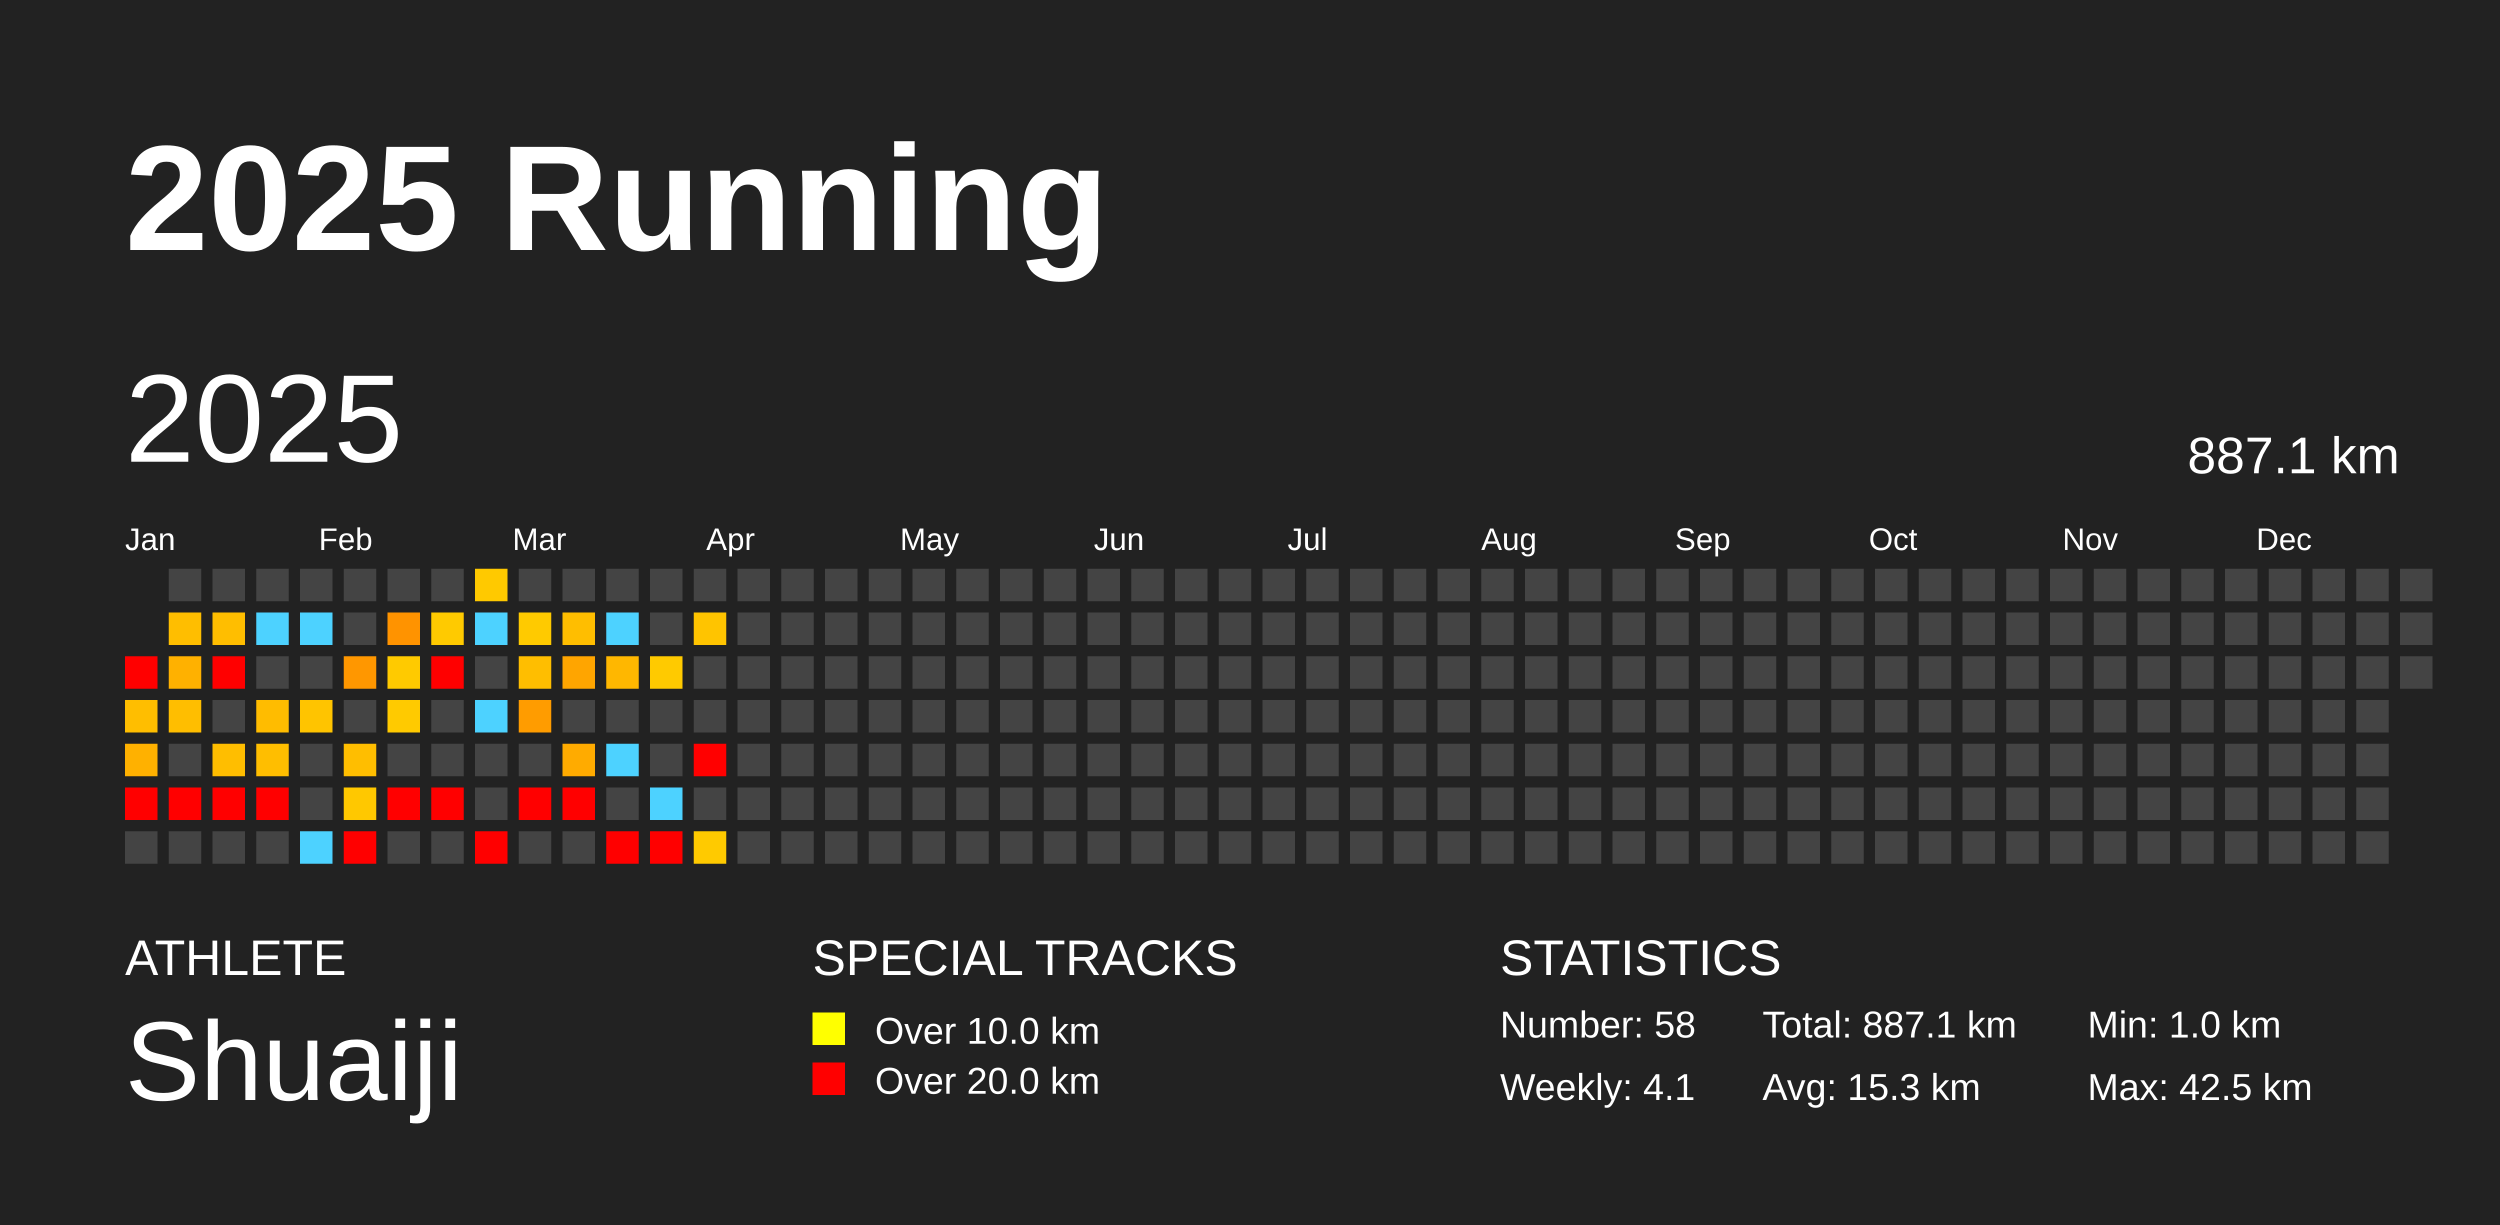
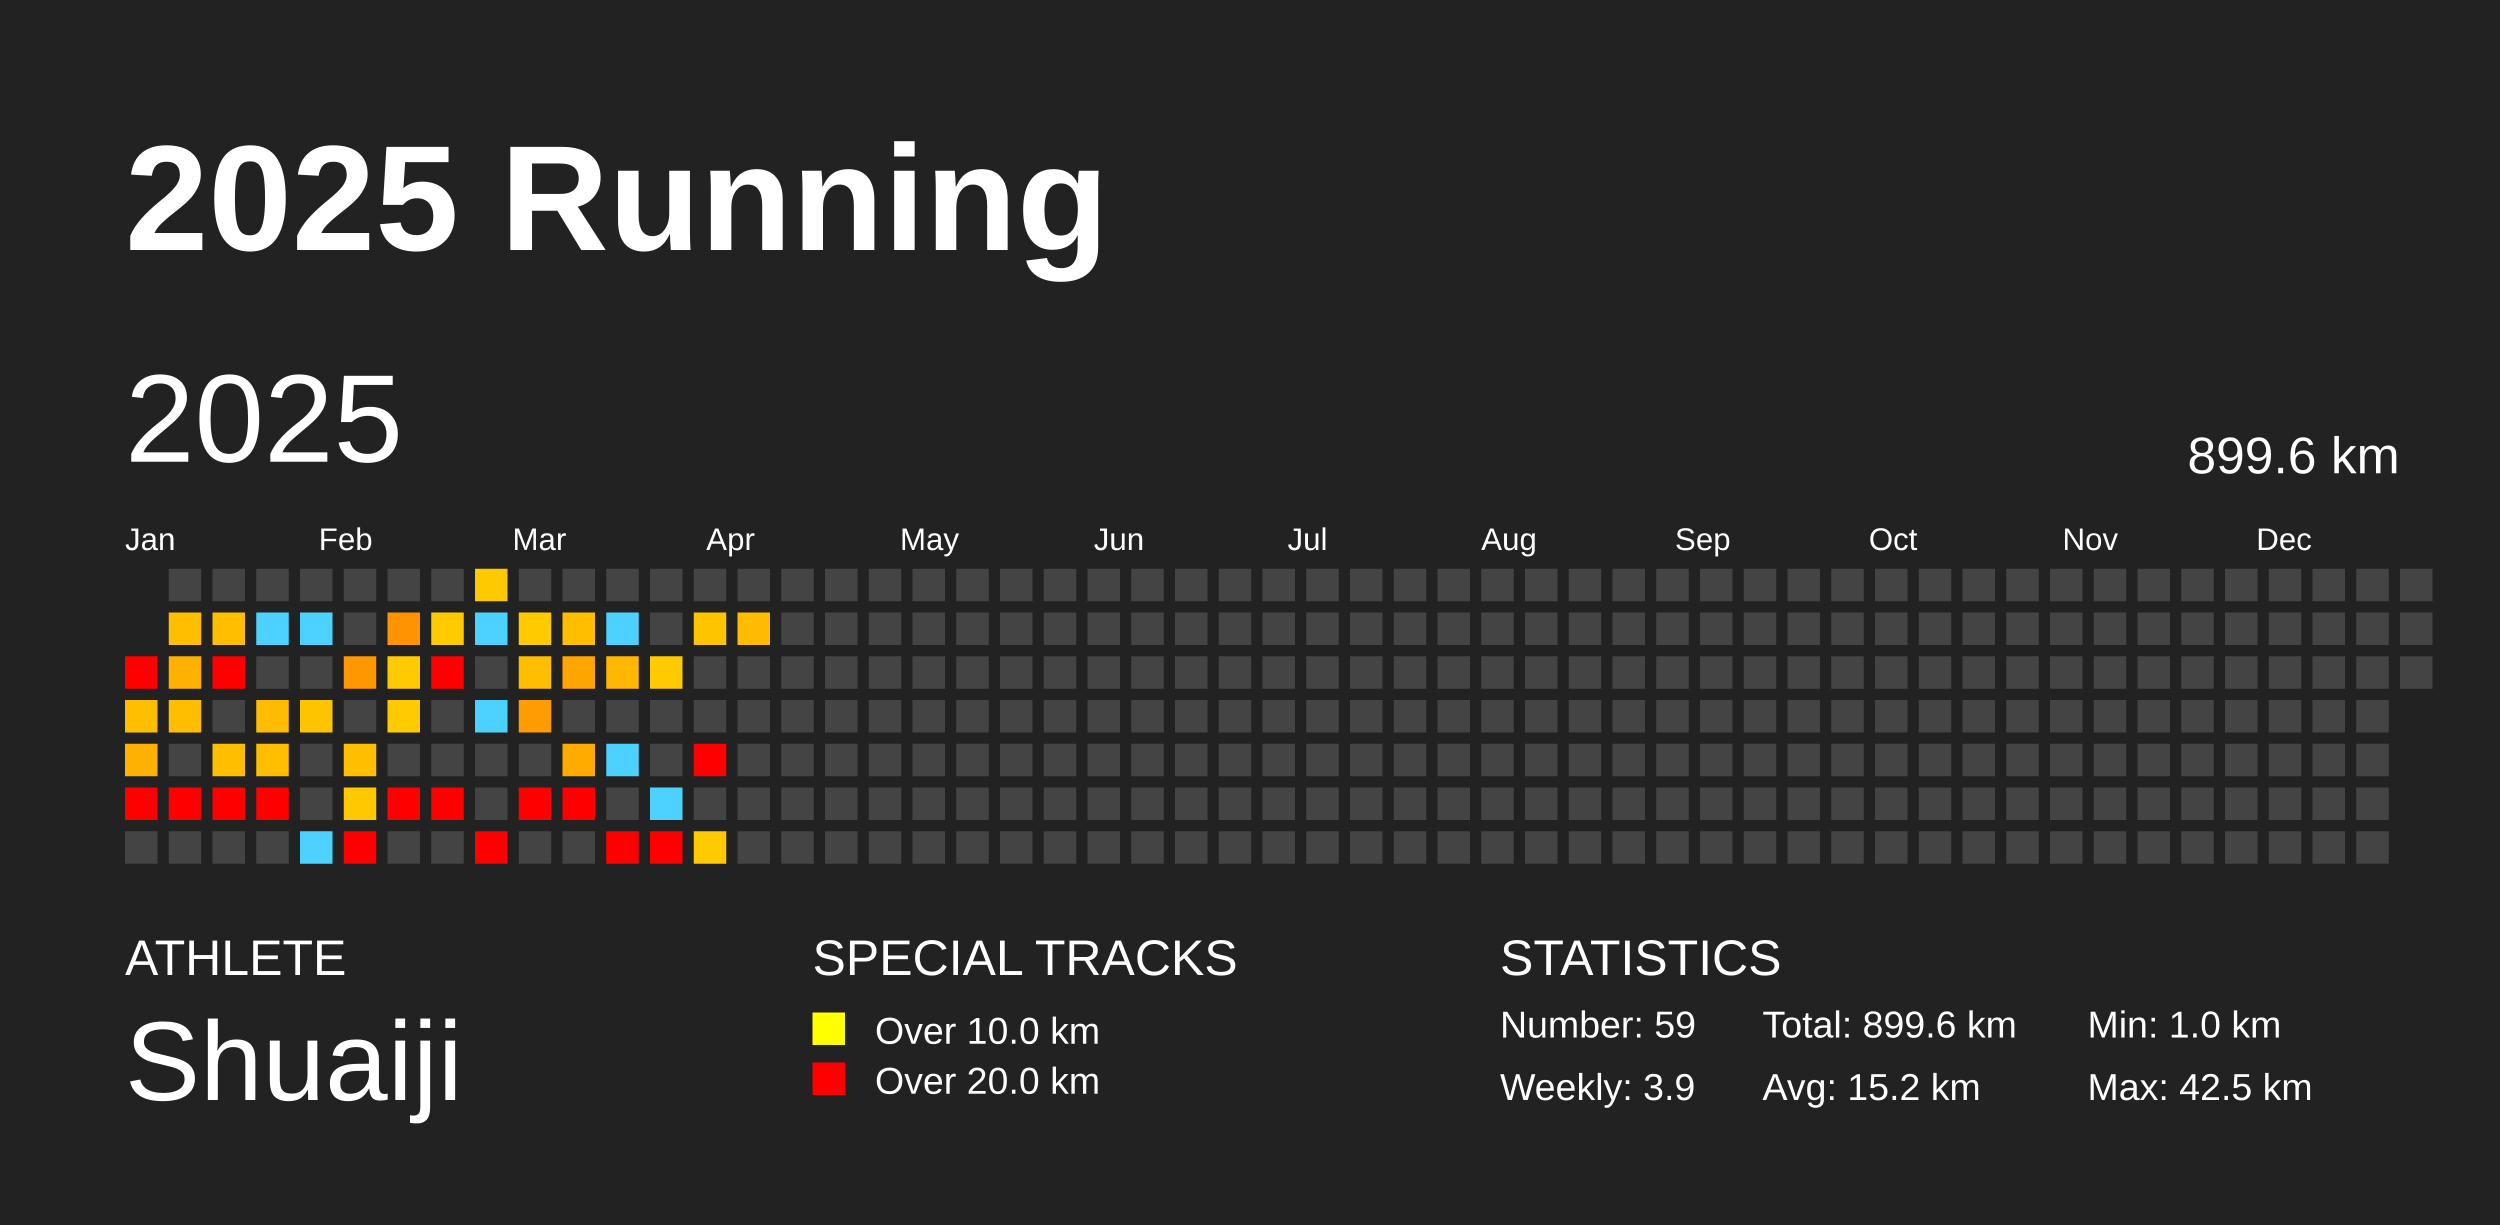
<svg xmlns="http://www.w3.org/2000/svg" baseProfile="full" height="98mm" version="1.1" viewBox="0,0,200,98" width="200mm">
  <defs />
  <rect fill="#222222" height="98" width="200" x="0" y="0" />
  <text fill="#FFFFFF" style="font-size:12px; font-family:Arial; font-weight:bold;" x="10" y="20">2025 Running</text>
  <text fill="#FFFFFF" style="font-size:4px; font-family:Arial" x="10" y="78">ATHLETE</text>
  <text fill="#FFFFFF" style="font-size:9px; font-family:Arial" x="10" y="88">Shuaiji</text>
  <text fill="#FFFFFF" style="font-size:4px; font-family:Arial" x="65" y="78">SPECIAL TRACKS</text>
  <rect fill="yellow" height="2.6" width="2.6" x="65" y="81" />
  <text fill="#FFFFFF" style="font-size:3px; font-family:Arial" x="70" y="83.5">Over 10.0 km</text>
  <rect fill="red" height="2.6" width="2.6" x="65" y="85" />
  <text fill="#FFFFFF" style="font-size:3px; font-family:Arial" x="70" y="87.5">Over 20.0 km</text>
  <text fill="#FFFFFF" style="font-size:4px; font-family:Arial" x="120" y="78">STATISTICS</text>
-   <text fill="#FFFFFF" style="font-size:3px; font-family:Arial" x="120" y="83">Number: 58</text>
-   <text fill="#FFFFFF" style="font-size:3px; font-family:Arial" x="120" y="88">Weekly: 4.1</text>
-   <text fill="#FFFFFF" style="font-size:3px; font-family:Arial" x="141" y="83">Total: 887.1 km</text>
-   <text fill="#FFFFFF" style="font-size:3px; font-family:Arial" x="141" y="88">Avg: 15.3 km</text>
+   <text fill="#FFFFFF" style="font-size:3px; font-family:Arial" x="120" y="83">Number: 59</text>
+   <text fill="#FFFFFF" style="font-size:3px; font-family:Arial" x="120" y="88">Weekly: 3.9</text>
+   <text fill="#FFFFFF" style="font-size:3px; font-family:Arial" x="141" y="83">Total: 899.6 km</text>
+   <text fill="#FFFFFF" style="font-size:3px; font-family:Arial" x="141" y="88">Avg: 15.2 km</text>
  <text fill="#FFFFFF" style="font-size:3px; font-family:Arial" x="167" y="83">Min: 1.0 km</text>
  <text fill="#FFFFFF" style="font-size:3px; font-family:Arial" x="167" y="88">Max: 42.5 km</text>
  <text dominant-baseline="hanging" fill="#FFFFFF" style="font-size:10.0px; font-family:Arial;" x="10" y="30">2025</text>
-   <text dominant-baseline="hanging" fill="#FFFFFF" style="font-size:4.125px; font-family:Arial;" x="175" y="35">887.1 km</text>
+   <text dominant-baseline="hanging" fill="#FFFFFF" style="font-size:4.125px; font-family:Arial;" x="175" y="35">899.6 km</text>
  <text fill="#FFFFFF" style="font-size:2.5px; font-family:Arial" x="10.0" y="44">Jan</text>
  <text fill="#FFFFFF" style="font-size:2.5px; font-family:Arial" x="25.5" y="44">Feb</text>
  <text fill="#FFFFFF" style="font-size:2.5px; font-family:Arial" x="41.0" y="44">Mar</text>
  <text fill="#FFFFFF" style="font-size:2.5px; font-family:Arial" x="56.5" y="44">Apr</text>
  <text fill="#FFFFFF" style="font-size:2.5px; font-family:Arial" x="72.0" y="44">May</text>
  <text fill="#FFFFFF" style="font-size:2.5px; font-family:Arial" x="87.5" y="44">Jun</text>
  <text fill="#FFFFFF" style="font-size:2.5px; font-family:Arial" x="103.0" y="44">Jul</text>
  <text fill="#FFFFFF" style="font-size:2.5px; font-family:Arial" x="118.5" y="44">Aug</text>
  <text fill="#FFFFFF" style="font-size:2.5px; font-family:Arial" x="134.0" y="44">Sep</text>
  <text fill="#FFFFFF" style="font-size:2.5px; font-family:Arial" x="149.5" y="44">Oct</text>
  <text fill="#FFFFFF" style="font-size:2.5px; font-family:Arial" x="165.0" y="44">Nov</text>
  <text fill="#FFFFFF" style="font-size:2.5px; font-family:Arial" x="180.5" y="44">Dec</text>
  <rect fill="red" height="2.6" width="2.6" x="10.0" y="52.5" />
  <rect fill="#ffbe00" height="2.6" width="2.6" x="10.0" y="56.0" />
  <rect fill="#ffb100" height="2.6" width="2.6" x="10.0" y="59.5" />
  <rect fill="red" height="2.6" width="2.6" x="10.0" y="63.0" />
  <rect fill="#444444" height="2.6" width="2.6" x="10.0" y="66.5" />
  <rect fill="#444444" height="2.6" width="2.6" x="13.5" y="45.5" />
  <rect fill="#ffbe00" height="2.6" width="2.6" x="13.5" y="49.0" />
  <rect fill="#ffb100" height="2.6" width="2.6" x="13.5" y="52.5" />
  <rect fill="#ffbe00" height="2.6" width="2.6" x="13.5" y="56.0" />
  <rect fill="#444444" height="2.6" width="2.6" x="13.5" y="59.5" />
  <rect fill="red" height="2.6" width="2.6" x="13.5" y="63.0" />
  <rect fill="#444444" height="2.6" width="2.6" x="13.5" y="66.5" />
  <rect fill="#444444" height="2.6" width="2.6" x="17.0" y="45.5" />
  <rect fill="#ffbe00" height="2.6" width="2.6" x="17.0" y="49.0" />
  <rect fill="red" height="2.6" width="2.6" x="17.0" y="52.5" />
  <rect fill="#444444" height="2.6" width="2.6" x="17.0" y="56.0" />
  <rect fill="#ffbe00" height="2.6" width="2.6" x="17.0" y="59.5" />
  <rect fill="red" height="2.6" width="2.6" x="17.0" y="63.0" />
  <rect fill="#444444" height="2.6" width="2.6" x="17.0" y="66.5" />
  <rect fill="#444444" height="2.6" width="2.6" x="20.5" y="45.5" />
  <rect fill="#4dd2ff" height="2.6" width="2.6" x="20.5" y="49.0" />
  <rect fill="#444444" height="2.6" width="2.6" x="20.5" y="52.5" />
  <rect fill="#ffbc00" height="2.6" width="2.6" x="20.5" y="56.0" />
  <rect fill="#ffbe00" height="2.6" width="2.6" x="20.5" y="59.5" />
  <rect fill="red" height="2.6" width="2.6" x="20.5" y="63.0" />
  <rect fill="#444444" height="2.6" width="2.6" x="20.5" y="66.5" />
  <rect fill="#444444" height="2.6" width="2.6" x="24.0" y="45.5" />
  <rect fill="#4dd2ff" height="2.6" width="2.6" x="24.0" y="49.0" />
  <rect fill="#444444" height="2.6" width="2.6" x="24.0" y="52.5" />
  <rect fill="#ffc400" height="2.6" width="2.6" x="24.0" y="56.0" />
  <rect fill="#444444" height="2.6" width="2.6" x="24.0" y="59.5" />
  <rect fill="#444444" height="2.6" width="2.6" x="24.0" y="63.0" />
  <rect fill="#4dd2ff" height="2.6" width="2.6" x="24.0" y="66.5" />
  <rect fill="#444444" height="2.6" width="2.6" x="27.5" y="45.5" />
  <rect fill="#444444" height="2.6" width="2.6" x="27.5" y="49.0" />
  <rect fill="#ff9700" height="2.6" width="2.6" x="27.5" y="52.5" />
  <rect fill="#444444" height="2.6" width="2.6" x="27.5" y="56.0" />
  <rect fill="#ffbe00" height="2.6" width="2.6" x="27.5" y="59.5" />
  <rect fill="#ffc800" height="2.6" width="2.6" x="27.5" y="63.0" />
  <rect fill="red" height="2.6" width="2.6" x="27.5" y="66.5" />
  <rect fill="#444444" height="2.6" width="2.6" x="31.0" y="45.5" />
  <rect fill="#ff9300" height="2.6" width="2.6" x="31.0" y="49.0" />
  <rect fill="#ffca00" height="2.6" width="2.6" x="31.0" y="52.5" />
  <rect fill="#ffca00" height="2.6" width="2.6" x="31.0" y="56.0" />
  <rect fill="#444444" height="2.6" width="2.6" x="31.0" y="59.5" />
  <rect fill="red" height="2.6" width="2.6" x="31.0" y="63.0" />
  <rect fill="#444444" height="2.6" width="2.6" x="31.0" y="66.5" />
  <rect fill="#444444" height="2.6" width="2.6" x="34.5" y="45.5" />
  <rect fill="#ffca00" height="2.6" width="2.6" x="34.5" y="49.0" />
  <rect fill="red" height="2.6" width="2.6" x="34.5" y="52.5" />
  <rect fill="#444444" height="2.6" width="2.6" x="34.5" y="56.0" />
  <rect fill="#444444" height="2.6" width="2.6" x="34.5" y="59.5" />
  <rect fill="red" height="2.6" width="2.6" x="34.5" y="63.0" />
  <rect fill="#444444" height="2.6" width="2.6" x="34.5" y="66.5" />
  <rect fill="#ffc900" height="2.6" width="2.6" x="38.0" y="45.5" />
  <rect fill="#4dd2ff" height="2.6" width="2.6" x="38.0" y="49.0" />
  <rect fill="#444444" height="2.6" width="2.6" x="38.0" y="52.5" />
  <rect fill="#4dd2ff" height="2.6" width="2.6" x="38.0" y="56.0" />
  <rect fill="#444444" height="2.6" width="2.6" x="38.0" y="59.5" />
  <rect fill="#444444" height="2.6" width="2.6" x="38.0" y="63.0" />
  <rect fill="red" height="2.6" width="2.6" x="38.0" y="66.5" />
  <rect fill="#444444" height="2.6" width="2.6" x="41.5" y="45.5" />
  <rect fill="#ffca00" height="2.6" width="2.6" x="41.5" y="49.0" />
  <rect fill="#ffbe00" height="2.6" width="2.6" x="41.5" y="52.5" />
  <rect fill="#ff9c00" height="2.6" width="2.6" x="41.5" y="56.0" />
  <rect fill="#444444" height="2.6" width="2.6" x="41.5" y="59.5" />
  <rect fill="red" height="2.6" width="2.6" x="41.5" y="63.0" />
  <rect fill="#444444" height="2.6" width="2.6" x="41.5" y="66.5" />
  <rect fill="#444444" height="2.6" width="2.6" x="45.0" y="45.5" />
  <rect fill="#ffbe00" height="2.6" width="2.6" x="45.0" y="49.0" />
  <rect fill="#ffa500" height="2.6" width="2.6" x="45.0" y="52.5" />
  <rect fill="#444444" height="2.6" width="2.6" x="45.0" y="56.0" />
  <rect fill="#ffab00" height="2.6" width="2.6" x="45.0" y="59.5" />
  <rect fill="red" height="2.6" width="2.6" x="45.0" y="63.0" />
  <rect fill="#444444" height="2.6" width="2.6" x="45.0" y="66.5" />
  <rect fill="#444444" height="2.6" width="2.6" x="48.5" y="45.5" />
  <rect fill="#4dd2ff" height="2.6" width="2.6" x="48.5" y="49.0" />
  <rect fill="#ffb700" height="2.6" width="2.6" x="48.5" y="52.5" />
  <rect fill="#444444" height="2.6" width="2.6" x="48.5" y="56.0" />
  <rect fill="#4dd2ff" height="2.6" width="2.6" x="48.5" y="59.5" />
  <rect fill="#444444" height="2.6" width="2.6" x="48.5" y="63.0" />
  <rect fill="red" height="2.6" width="2.6" x="48.5" y="66.5" />
  <rect fill="#444444" height="2.6" width="2.6" x="52.0" y="45.5" />
  <rect fill="#444444" height="2.6" width="2.6" x="52.0" y="49.0" />
  <rect fill="#ffca00" height="2.6" width="2.6" x="52.0" y="52.5" />
  <rect fill="#444444" height="2.6" width="2.6" x="52.0" y="56.0" />
  <rect fill="#444444" height="2.6" width="2.6" x="52.0" y="59.5" />
  <rect fill="#4dd2ff" height="2.6" width="2.6" x="52.0" y="63.0" />
  <rect fill="red" height="2.6" width="2.6" x="52.0" y="66.5" />
  <rect fill="#444444" height="2.6" width="2.6" x="55.5" y="45.5" />
  <rect fill="#ffc400" height="2.6" width="2.6" x="55.5" y="49.0" />
  <rect fill="#444444" height="2.6" width="2.6" x="55.5" y="52.5" />
  <rect fill="#444444" height="2.6" width="2.6" x="55.5" y="56.0" />
  <rect fill="red" height="2.6" width="2.6" x="55.5" y="59.5" />
  <rect fill="#444444" height="2.6" width="2.6" x="55.5" y="63.0" />
  <rect fill="#ffca00" height="2.6" width="2.6" x="55.5" y="66.5" />
  <rect fill="#444444" height="2.6" width="2.6" x="59.0" y="45.5" />
-   <rect fill="#444444" height="2.6" width="2.6" x="59.0" y="49.0" />
+   <rect fill="#ffbc00" height="2.6" width="2.6" x="59.0" y="49.0" />
  <rect fill="#444444" height="2.6" width="2.6" x="59.0" y="52.5" />
  <rect fill="#444444" height="2.6" width="2.6" x="59.0" y="56.0" />
  <rect fill="#444444" height="2.6" width="2.6" x="59.0" y="59.5" />
  <rect fill="#444444" height="2.6" width="2.6" x="59.0" y="63.0" />
  <rect fill="#444444" height="2.6" width="2.6" x="59.0" y="66.5" />
  <rect fill="#444444" height="2.6" width="2.6" x="62.5" y="45.5" />
  <rect fill="#444444" height="2.6" width="2.6" x="62.5" y="49.0" />
  <rect fill="#444444" height="2.6" width="2.6" x="62.5" y="52.5" />
  <rect fill="#444444" height="2.6" width="2.6" x="62.5" y="56.0" />
  <rect fill="#444444" height="2.6" width="2.6" x="62.5" y="59.5" />
  <rect fill="#444444" height="2.6" width="2.6" x="62.5" y="63.0" />
  <rect fill="#444444" height="2.6" width="2.6" x="62.5" y="66.5" />
  <rect fill="#444444" height="2.6" width="2.6" x="66.0" y="45.5" />
  <rect fill="#444444" height="2.6" width="2.6" x="66.0" y="49.0" />
  <rect fill="#444444" height="2.6" width="2.6" x="66.0" y="52.5" />
  <rect fill="#444444" height="2.6" width="2.6" x="66.0" y="56.0" />
  <rect fill="#444444" height="2.6" width="2.6" x="66.0" y="59.5" />
  <rect fill="#444444" height="2.6" width="2.6" x="66.0" y="63.0" />
  <rect fill="#444444" height="2.6" width="2.6" x="66.0" y="66.5" />
  <rect fill="#444444" height="2.6" width="2.6" x="69.5" y="45.5" />
  <rect fill="#444444" height="2.6" width="2.6" x="69.5" y="49.0" />
  <rect fill="#444444" height="2.6" width="2.6" x="69.5" y="52.5" />
  <rect fill="#444444" height="2.6" width="2.6" x="69.5" y="56.0" />
  <rect fill="#444444" height="2.6" width="2.6" x="69.5" y="59.5" />
  <rect fill="#444444" height="2.6" width="2.6" x="69.5" y="63.0" />
  <rect fill="#444444" height="2.6" width="2.6" x="69.5" y="66.5" />
  <rect fill="#444444" height="2.6" width="2.6" x="73.0" y="45.5" />
  <rect fill="#444444" height="2.6" width="2.6" x="73.0" y="49.0" />
  <rect fill="#444444" height="2.6" width="2.6" x="73.0" y="52.5" />
  <rect fill="#444444" height="2.6" width="2.6" x="73.0" y="56.0" />
  <rect fill="#444444" height="2.6" width="2.6" x="73.0" y="59.5" />
  <rect fill="#444444" height="2.6" width="2.6" x="73.0" y="63.0" />
  <rect fill="#444444" height="2.6" width="2.6" x="73.0" y="66.5" />
  <rect fill="#444444" height="2.6" width="2.6" x="76.5" y="45.5" />
  <rect fill="#444444" height="2.6" width="2.6" x="76.5" y="49.0" />
  <rect fill="#444444" height="2.6" width="2.6" x="76.5" y="52.5" />
  <rect fill="#444444" height="2.6" width="2.6" x="76.5" y="56.0" />
  <rect fill="#444444" height="2.6" width="2.6" x="76.5" y="59.5" />
  <rect fill="#444444" height="2.6" width="2.6" x="76.5" y="63.0" />
  <rect fill="#444444" height="2.6" width="2.6" x="76.5" y="66.5" />
  <rect fill="#444444" height="2.6" width="2.6" x="80.0" y="45.5" />
  <rect fill="#444444" height="2.6" width="2.6" x="80.0" y="49.0" />
  <rect fill="#444444" height="2.6" width="2.6" x="80.0" y="52.5" />
  <rect fill="#444444" height="2.6" width="2.6" x="80.0" y="56.0" />
  <rect fill="#444444" height="2.6" width="2.6" x="80.0" y="59.5" />
  <rect fill="#444444" height="2.6" width="2.6" x="80.0" y="63.0" />
  <rect fill="#444444" height="2.6" width="2.6" x="80.0" y="66.5" />
  <rect fill="#444444" height="2.6" width="2.6" x="83.5" y="45.5" />
  <rect fill="#444444" height="2.6" width="2.6" x="83.5" y="49.0" />
  <rect fill="#444444" height="2.6" width="2.6" x="83.5" y="52.5" />
  <rect fill="#444444" height="2.6" width="2.6" x="83.5" y="56.0" />
  <rect fill="#444444" height="2.6" width="2.6" x="83.5" y="59.5" />
  <rect fill="#444444" height="2.6" width="2.6" x="83.5" y="63.0" />
  <rect fill="#444444" height="2.6" width="2.6" x="83.5" y="66.5" />
  <rect fill="#444444" height="2.6" width="2.6" x="87.0" y="45.5" />
  <rect fill="#444444" height="2.6" width="2.6" x="87.0" y="49.0" />
  <rect fill="#444444" height="2.6" width="2.6" x="87.0" y="52.5" />
  <rect fill="#444444" height="2.6" width="2.6" x="87.0" y="56.0" />
  <rect fill="#444444" height="2.6" width="2.6" x="87.0" y="59.5" />
  <rect fill="#444444" height="2.6" width="2.6" x="87.0" y="63.0" />
  <rect fill="#444444" height="2.6" width="2.6" x="87.0" y="66.5" />
  <rect fill="#444444" height="2.6" width="2.6" x="90.5" y="45.5" />
  <rect fill="#444444" height="2.6" width="2.6" x="90.5" y="49.0" />
  <rect fill="#444444" height="2.6" width="2.6" x="90.5" y="52.5" />
  <rect fill="#444444" height="2.6" width="2.6" x="90.5" y="56.0" />
  <rect fill="#444444" height="2.6" width="2.6" x="90.5" y="59.5" />
  <rect fill="#444444" height="2.6" width="2.6" x="90.5" y="63.0" />
  <rect fill="#444444" height="2.6" width="2.6" x="90.5" y="66.5" />
  <rect fill="#444444" height="2.6" width="2.6" x="94.0" y="45.5" />
  <rect fill="#444444" height="2.6" width="2.6" x="94.0" y="49.0" />
  <rect fill="#444444" height="2.6" width="2.6" x="94.0" y="52.5" />
  <rect fill="#444444" height="2.6" width="2.6" x="94.0" y="56.0" />
  <rect fill="#444444" height="2.6" width="2.6" x="94.0" y="59.5" />
  <rect fill="#444444" height="2.6" width="2.6" x="94.0" y="63.0" />
  <rect fill="#444444" height="2.6" width="2.6" x="94.0" y="66.5" />
  <rect fill="#444444" height="2.6" width="2.6" x="97.5" y="45.5" />
  <rect fill="#444444" height="2.6" width="2.6" x="97.5" y="49.0" />
  <rect fill="#444444" height="2.6" width="2.6" x="97.5" y="52.5" />
  <rect fill="#444444" height="2.6" width="2.6" x="97.5" y="56.0" />
  <rect fill="#444444" height="2.6" width="2.6" x="97.5" y="59.5" />
  <rect fill="#444444" height="2.6" width="2.6" x="97.5" y="63.0" />
  <rect fill="#444444" height="2.6" width="2.6" x="97.5" y="66.5" />
  <rect fill="#444444" height="2.6" width="2.6" x="101.0" y="45.5" />
  <rect fill="#444444" height="2.6" width="2.6" x="101.0" y="49.0" />
  <rect fill="#444444" height="2.6" width="2.6" x="101.0" y="52.5" />
  <rect fill="#444444" height="2.6" width="2.6" x="101.0" y="56.0" />
  <rect fill="#444444" height="2.6" width="2.6" x="101.0" y="59.5" />
  <rect fill="#444444" height="2.6" width="2.6" x="101.0" y="63.0" />
  <rect fill="#444444" height="2.6" width="2.6" x="101.0" y="66.5" />
  <rect fill="#444444" height="2.6" width="2.6" x="104.5" y="45.5" />
  <rect fill="#444444" height="2.6" width="2.6" x="104.5" y="49.0" />
  <rect fill="#444444" height="2.6" width="2.6" x="104.5" y="52.5" />
  <rect fill="#444444" height="2.6" width="2.6" x="104.5" y="56.0" />
  <rect fill="#444444" height="2.6" width="2.6" x="104.5" y="59.5" />
  <rect fill="#444444" height="2.6" width="2.6" x="104.5" y="63.0" />
  <rect fill="#444444" height="2.6" width="2.6" x="104.5" y="66.5" />
  <rect fill="#444444" height="2.6" width="2.6" x="108.0" y="45.5" />
  <rect fill="#444444" height="2.6" width="2.6" x="108.0" y="49.0" />
  <rect fill="#444444" height="2.6" width="2.6" x="108.0" y="52.5" />
  <rect fill="#444444" height="2.6" width="2.6" x="108.0" y="56.0" />
  <rect fill="#444444" height="2.6" width="2.6" x="108.0" y="59.5" />
  <rect fill="#444444" height="2.6" width="2.6" x="108.0" y="63.0" />
  <rect fill="#444444" height="2.6" width="2.6" x="108.0" y="66.5" />
  <rect fill="#444444" height="2.6" width="2.6" x="111.5" y="45.5" />
  <rect fill="#444444" height="2.6" width="2.6" x="111.5" y="49.0" />
  <rect fill="#444444" height="2.6" width="2.6" x="111.5" y="52.5" />
  <rect fill="#444444" height="2.6" width="2.6" x="111.5" y="56.0" />
  <rect fill="#444444" height="2.6" width="2.6" x="111.5" y="59.5" />
  <rect fill="#444444" height="2.6" width="2.6" x="111.5" y="63.0" />
  <rect fill="#444444" height="2.6" width="2.6" x="111.5" y="66.5" />
  <rect fill="#444444" height="2.6" width="2.6" x="115.0" y="45.5" />
  <rect fill="#444444" height="2.6" width="2.6" x="115.0" y="49.0" />
  <rect fill="#444444" height="2.6" width="2.6" x="115.0" y="52.5" />
  <rect fill="#444444" height="2.6" width="2.6" x="115.0" y="56.0" />
  <rect fill="#444444" height="2.6" width="2.6" x="115.0" y="59.5" />
  <rect fill="#444444" height="2.6" width="2.6" x="115.0" y="63.0" />
  <rect fill="#444444" height="2.6" width="2.6" x="115.0" y="66.5" />
  <rect fill="#444444" height="2.6" width="2.6" x="118.5" y="45.5" />
  <rect fill="#444444" height="2.6" width="2.6" x="118.5" y="49.0" />
  <rect fill="#444444" height="2.6" width="2.6" x="118.5" y="52.5" />
  <rect fill="#444444" height="2.6" width="2.6" x="118.5" y="56.0" />
  <rect fill="#444444" height="2.6" width="2.6" x="118.5" y="59.5" />
  <rect fill="#444444" height="2.6" width="2.6" x="118.5" y="63.0" />
  <rect fill="#444444" height="2.6" width="2.6" x="118.5" y="66.5" />
  <rect fill="#444444" height="2.6" width="2.6" x="122.0" y="45.5" />
  <rect fill="#444444" height="2.6" width="2.6" x="122.0" y="49.0" />
  <rect fill="#444444" height="2.6" width="2.6" x="122.0" y="52.5" />
  <rect fill="#444444" height="2.6" width="2.6" x="122.0" y="56.0" />
  <rect fill="#444444" height="2.6" width="2.6" x="122.0" y="59.5" />
  <rect fill="#444444" height="2.6" width="2.6" x="122.0" y="63.0" />
  <rect fill="#444444" height="2.6" width="2.6" x="122.0" y="66.5" />
  <rect fill="#444444" height="2.6" width="2.6" x="125.5" y="45.5" />
  <rect fill="#444444" height="2.6" width="2.6" x="125.5" y="49.0" />
  <rect fill="#444444" height="2.6" width="2.6" x="125.5" y="52.5" />
  <rect fill="#444444" height="2.6" width="2.6" x="125.5" y="56.0" />
  <rect fill="#444444" height="2.6" width="2.6" x="125.5" y="59.5" />
  <rect fill="#444444" height="2.6" width="2.6" x="125.5" y="63.0" />
  <rect fill="#444444" height="2.6" width="2.6" x="125.5" y="66.5" />
  <rect fill="#444444" height="2.6" width="2.6" x="129.0" y="45.5" />
  <rect fill="#444444" height="2.6" width="2.6" x="129.0" y="49.0" />
  <rect fill="#444444" height="2.6" width="2.6" x="129.0" y="52.5" />
  <rect fill="#444444" height="2.6" width="2.6" x="129.0" y="56.0" />
  <rect fill="#444444" height="2.6" width="2.6" x="129.0" y="59.5" />
  <rect fill="#444444" height="2.6" width="2.6" x="129.0" y="63.0" />
  <rect fill="#444444" height="2.6" width="2.6" x="129.0" y="66.5" />
  <rect fill="#444444" height="2.6" width="2.6" x="132.5" y="45.5" />
  <rect fill="#444444" height="2.6" width="2.6" x="132.5" y="49.0" />
  <rect fill="#444444" height="2.6" width="2.6" x="132.5" y="52.5" />
  <rect fill="#444444" height="2.6" width="2.6" x="132.5" y="56.0" />
  <rect fill="#444444" height="2.6" width="2.6" x="132.5" y="59.5" />
  <rect fill="#444444" height="2.6" width="2.6" x="132.5" y="63.0" />
  <rect fill="#444444" height="2.6" width="2.6" x="132.5" y="66.5" />
  <rect fill="#444444" height="2.6" width="2.6" x="136.0" y="45.5" />
  <rect fill="#444444" height="2.6" width="2.6" x="136.0" y="49.0" />
  <rect fill="#444444" height="2.6" width="2.6" x="136.0" y="52.5" />
  <rect fill="#444444" height="2.6" width="2.6" x="136.0" y="56.0" />
  <rect fill="#444444" height="2.6" width="2.6" x="136.0" y="59.5" />
  <rect fill="#444444" height="2.6" width="2.6" x="136.0" y="63.0" />
  <rect fill="#444444" height="2.6" width="2.6" x="136.0" y="66.5" />
  <rect fill="#444444" height="2.6" width="2.6" x="139.5" y="45.5" />
  <rect fill="#444444" height="2.6" width="2.6" x="139.5" y="49.0" />
  <rect fill="#444444" height="2.6" width="2.6" x="139.5" y="52.5" />
  <rect fill="#444444" height="2.6" width="2.6" x="139.5" y="56.0" />
  <rect fill="#444444" height="2.6" width="2.6" x="139.5" y="59.5" />
  <rect fill="#444444" height="2.6" width="2.6" x="139.5" y="63.0" />
  <rect fill="#444444" height="2.6" width="2.6" x="139.5" y="66.5" />
  <rect fill="#444444" height="2.6" width="2.6" x="143.0" y="45.5" />
  <rect fill="#444444" height="2.6" width="2.6" x="143.0" y="49.0" />
  <rect fill="#444444" height="2.6" width="2.6" x="143.0" y="52.5" />
  <rect fill="#444444" height="2.6" width="2.6" x="143.0" y="56.0" />
  <rect fill="#444444" height="2.6" width="2.6" x="143.0" y="59.5" />
  <rect fill="#444444" height="2.6" width="2.6" x="143.0" y="63.0" />
  <rect fill="#444444" height="2.6" width="2.6" x="143.0" y="66.5" />
  <rect fill="#444444" height="2.6" width="2.6" x="146.5" y="45.5" />
  <rect fill="#444444" height="2.6" width="2.6" x="146.5" y="49.0" />
  <rect fill="#444444" height="2.6" width="2.6" x="146.5" y="52.5" />
  <rect fill="#444444" height="2.6" width="2.6" x="146.5" y="56.0" />
  <rect fill="#444444" height="2.6" width="2.6" x="146.5" y="59.5" />
  <rect fill="#444444" height="2.6" width="2.6" x="146.5" y="63.0" />
  <rect fill="#444444" height="2.6" width="2.6" x="146.5" y="66.5" />
  <rect fill="#444444" height="2.6" width="2.6" x="150.0" y="45.5" />
  <rect fill="#444444" height="2.6" width="2.6" x="150.0" y="49.0" />
  <rect fill="#444444" height="2.6" width="2.6" x="150.0" y="52.5" />
  <rect fill="#444444" height="2.6" width="2.6" x="150.0" y="56.0" />
  <rect fill="#444444" height="2.6" width="2.6" x="150.0" y="59.5" />
  <rect fill="#444444" height="2.6" width="2.6" x="150.0" y="63.0" />
  <rect fill="#444444" height="2.6" width="2.6" x="150.0" y="66.5" />
  <rect fill="#444444" height="2.6" width="2.6" x="153.5" y="45.5" />
  <rect fill="#444444" height="2.6" width="2.6" x="153.5" y="49.0" />
  <rect fill="#444444" height="2.6" width="2.6" x="153.5" y="52.5" />
  <rect fill="#444444" height="2.6" width="2.6" x="153.5" y="56.0" />
  <rect fill="#444444" height="2.6" width="2.6" x="153.5" y="59.5" />
  <rect fill="#444444" height="2.6" width="2.6" x="153.5" y="63.0" />
  <rect fill="#444444" height="2.6" width="2.6" x="153.5" y="66.5" />
  <rect fill="#444444" height="2.6" width="2.6" x="157.0" y="45.5" />
  <rect fill="#444444" height="2.6" width="2.6" x="157.0" y="49.0" />
  <rect fill="#444444" height="2.6" width="2.6" x="157.0" y="52.5" />
  <rect fill="#444444" height="2.6" width="2.6" x="157.0" y="56.0" />
  <rect fill="#444444" height="2.6" width="2.6" x="157.0" y="59.5" />
  <rect fill="#444444" height="2.6" width="2.6" x="157.0" y="63.0" />
  <rect fill="#444444" height="2.6" width="2.6" x="157.0" y="66.5" />
  <rect fill="#444444" height="2.6" width="2.6" x="160.5" y="45.5" />
  <rect fill="#444444" height="2.6" width="2.6" x="160.5" y="49.0" />
  <rect fill="#444444" height="2.6" width="2.6" x="160.5" y="52.5" />
  <rect fill="#444444" height="2.6" width="2.6" x="160.5" y="56.0" />
  <rect fill="#444444" height="2.6" width="2.6" x="160.5" y="59.5" />
  <rect fill="#444444" height="2.6" width="2.6" x="160.5" y="63.0" />
  <rect fill="#444444" height="2.6" width="2.6" x="160.5" y="66.5" />
  <rect fill="#444444" height="2.6" width="2.6" x="164.0" y="45.5" />
  <rect fill="#444444" height="2.6" width="2.6" x="164.0" y="49.0" />
  <rect fill="#444444" height="2.6" width="2.6" x="164.0" y="52.5" />
  <rect fill="#444444" height="2.6" width="2.6" x="164.0" y="56.0" />
  <rect fill="#444444" height="2.6" width="2.6" x="164.0" y="59.5" />
  <rect fill="#444444" height="2.6" width="2.6" x="164.0" y="63.0" />
  <rect fill="#444444" height="2.6" width="2.6" x="164.0" y="66.5" />
  <rect fill="#444444" height="2.6" width="2.6" x="167.5" y="45.5" />
  <rect fill="#444444" height="2.6" width="2.6" x="167.5" y="49.0" />
  <rect fill="#444444" height="2.6" width="2.6" x="167.5" y="52.5" />
  <rect fill="#444444" height="2.6" width="2.6" x="167.5" y="56.0" />
  <rect fill="#444444" height="2.6" width="2.6" x="167.5" y="59.5" />
  <rect fill="#444444" height="2.6" width="2.6" x="167.5" y="63.0" />
  <rect fill="#444444" height="2.6" width="2.6" x="167.5" y="66.5" />
  <rect fill="#444444" height="2.6" width="2.6" x="171.0" y="45.5" />
  <rect fill="#444444" height="2.6" width="2.6" x="171.0" y="49.0" />
  <rect fill="#444444" height="2.6" width="2.6" x="171.0" y="52.5" />
  <rect fill="#444444" height="2.6" width="2.6" x="171.0" y="56.0" />
  <rect fill="#444444" height="2.6" width="2.6" x="171.0" y="59.5" />
  <rect fill="#444444" height="2.6" width="2.6" x="171.0" y="63.0" />
  <rect fill="#444444" height="2.6" width="2.6" x="171.0" y="66.5" />
  <rect fill="#444444" height="2.6" width="2.6" x="174.5" y="45.5" />
  <rect fill="#444444" height="2.6" width="2.6" x="174.5" y="49.0" />
  <rect fill="#444444" height="2.6" width="2.6" x="174.5" y="52.5" />
  <rect fill="#444444" height="2.6" width="2.6" x="174.5" y="56.0" />
  <rect fill="#444444" height="2.6" width="2.6" x="174.5" y="59.5" />
  <rect fill="#444444" height="2.6" width="2.6" x="174.5" y="63.0" />
  <rect fill="#444444" height="2.6" width="2.6" x="174.5" y="66.5" />
  <rect fill="#444444" height="2.6" width="2.6" x="178.0" y="45.5" />
  <rect fill="#444444" height="2.6" width="2.6" x="178.0" y="49.0" />
  <rect fill="#444444" height="2.6" width="2.6" x="178.0" y="52.5" />
  <rect fill="#444444" height="2.6" width="2.6" x="178.0" y="56.0" />
  <rect fill="#444444" height="2.6" width="2.6" x="178.0" y="59.5" />
  <rect fill="#444444" height="2.6" width="2.6" x="178.0" y="63.0" />
  <rect fill="#444444" height="2.6" width="2.6" x="178.0" y="66.5" />
  <rect fill="#444444" height="2.6" width="2.6" x="181.5" y="45.5" />
  <rect fill="#444444" height="2.6" width="2.6" x="181.5" y="49.0" />
  <rect fill="#444444" height="2.6" width="2.6" x="181.5" y="52.5" />
  <rect fill="#444444" height="2.6" width="2.6" x="181.5" y="56.0" />
  <rect fill="#444444" height="2.6" width="2.6" x="181.5" y="59.5" />
  <rect fill="#444444" height="2.6" width="2.6" x="181.5" y="63.0" />
  <rect fill="#444444" height="2.6" width="2.6" x="181.5" y="66.5" />
  <rect fill="#444444" height="2.6" width="2.6" x="185.0" y="45.5" />
  <rect fill="#444444" height="2.6" width="2.6" x="185.0" y="49.0" />
  <rect fill="#444444" height="2.6" width="2.6" x="185.0" y="52.5" />
  <rect fill="#444444" height="2.6" width="2.6" x="185.0" y="56.0" />
  <rect fill="#444444" height="2.6" width="2.6" x="185.0" y="59.5" />
  <rect fill="#444444" height="2.6" width="2.6" x="185.0" y="63.0" />
  <rect fill="#444444" height="2.6" width="2.6" x="185.0" y="66.5" />
  <rect fill="#444444" height="2.6" width="2.6" x="188.5" y="45.5" />
  <rect fill="#444444" height="2.6" width="2.6" x="188.5" y="49.0" />
  <rect fill="#444444" height="2.6" width="2.6" x="188.5" y="52.5" />
  <rect fill="#444444" height="2.6" width="2.6" x="188.5" y="56.0" />
  <rect fill="#444444" height="2.6" width="2.6" x="188.5" y="59.5" />
  <rect fill="#444444" height="2.6" width="2.6" x="188.5" y="63.0" />
  <rect fill="#444444" height="2.6" width="2.6" x="188.5" y="66.5" />
  <rect fill="#444444" height="2.6" width="2.6" x="192.0" y="45.5" />
  <rect fill="#444444" height="2.6" width="2.6" x="192.0" y="49.0" />
  <rect fill="#444444" height="2.6" width="2.6" x="192.0" y="52.5" />
</svg>
